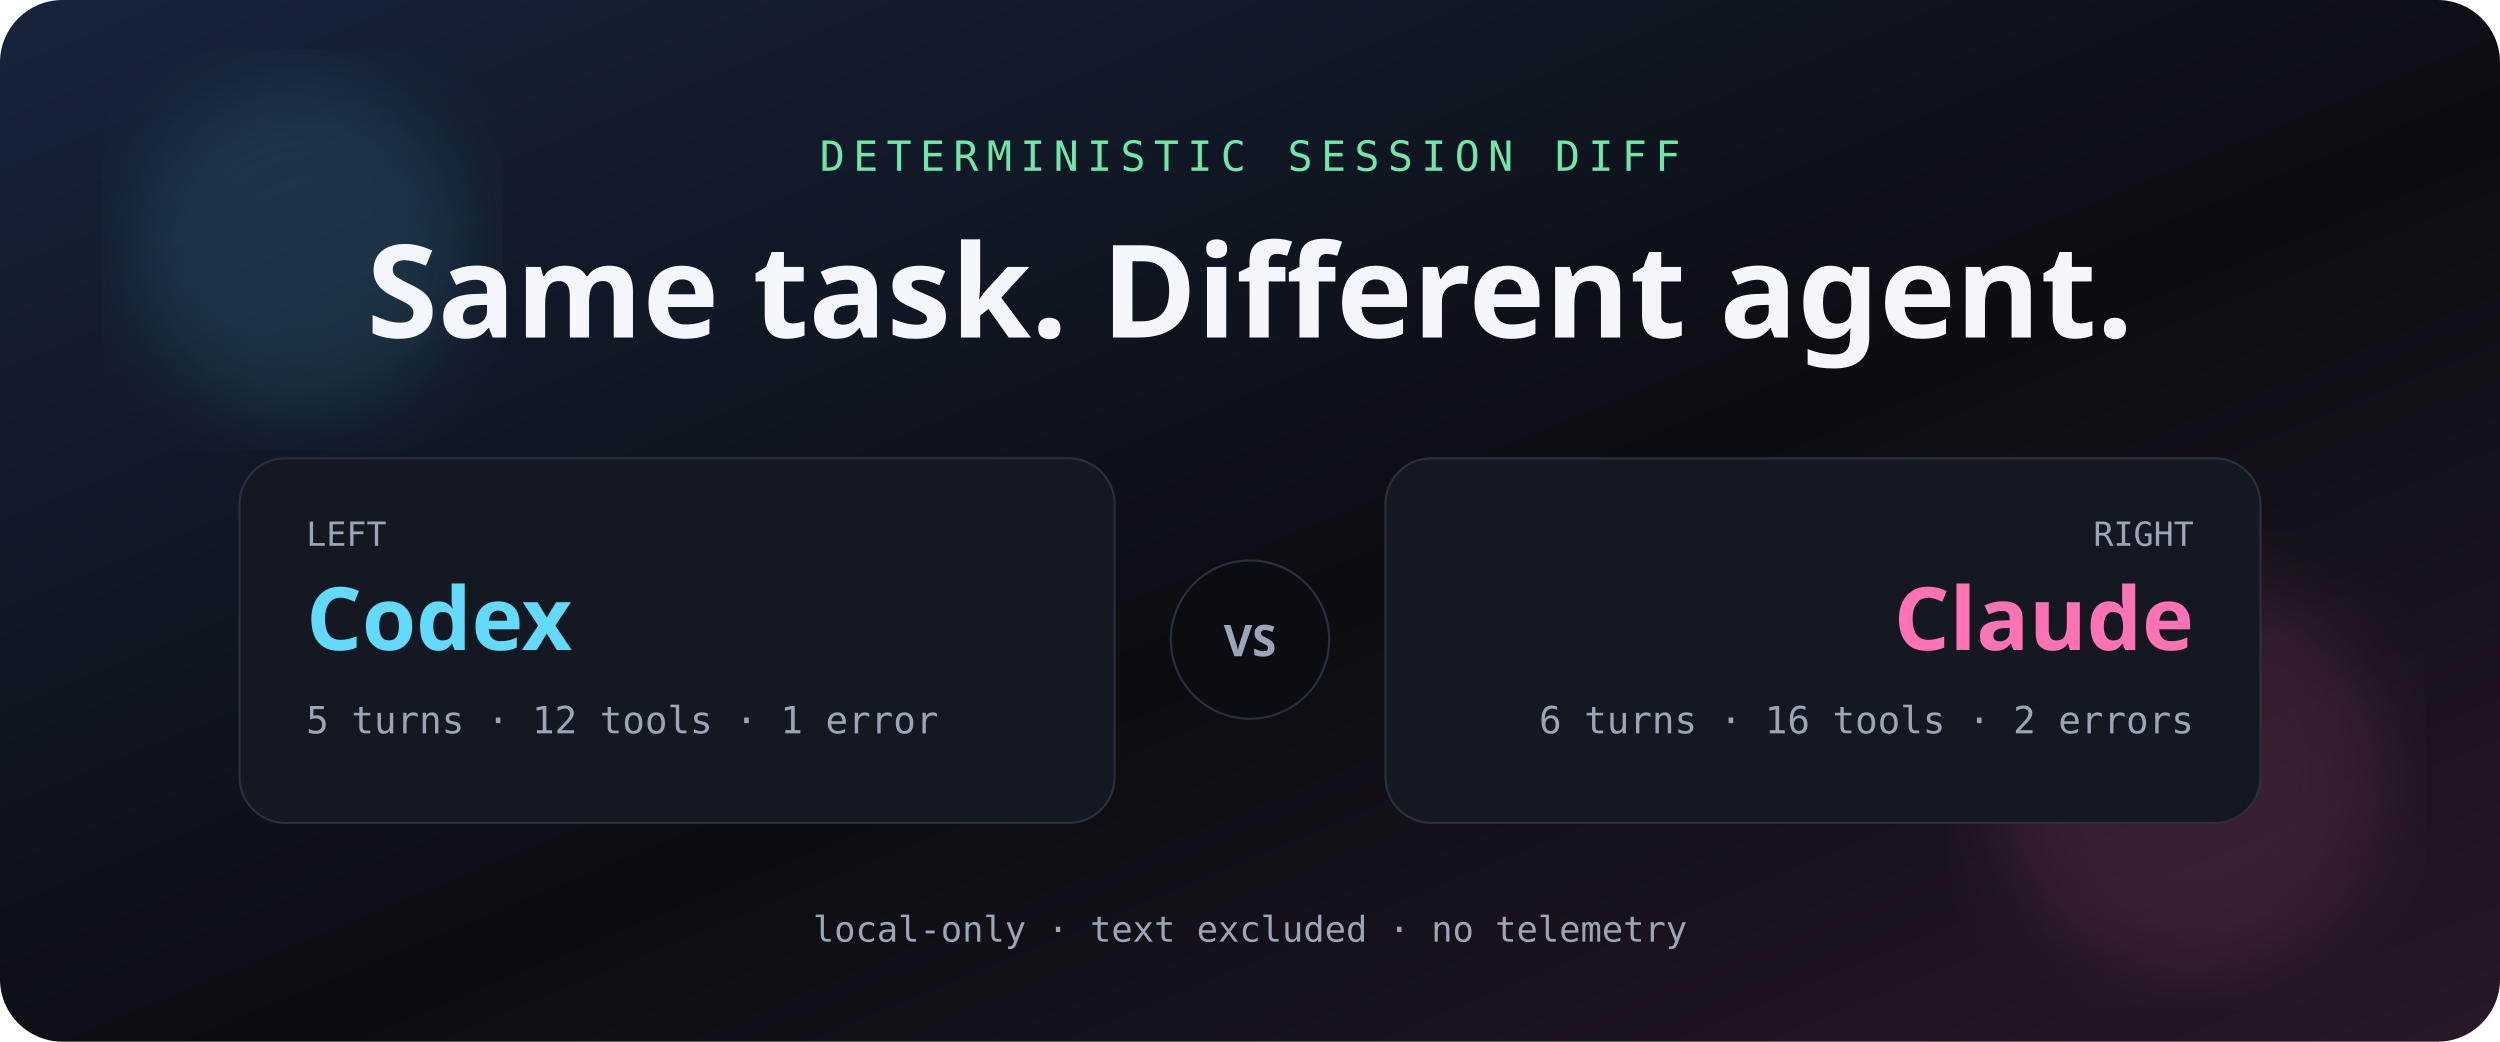
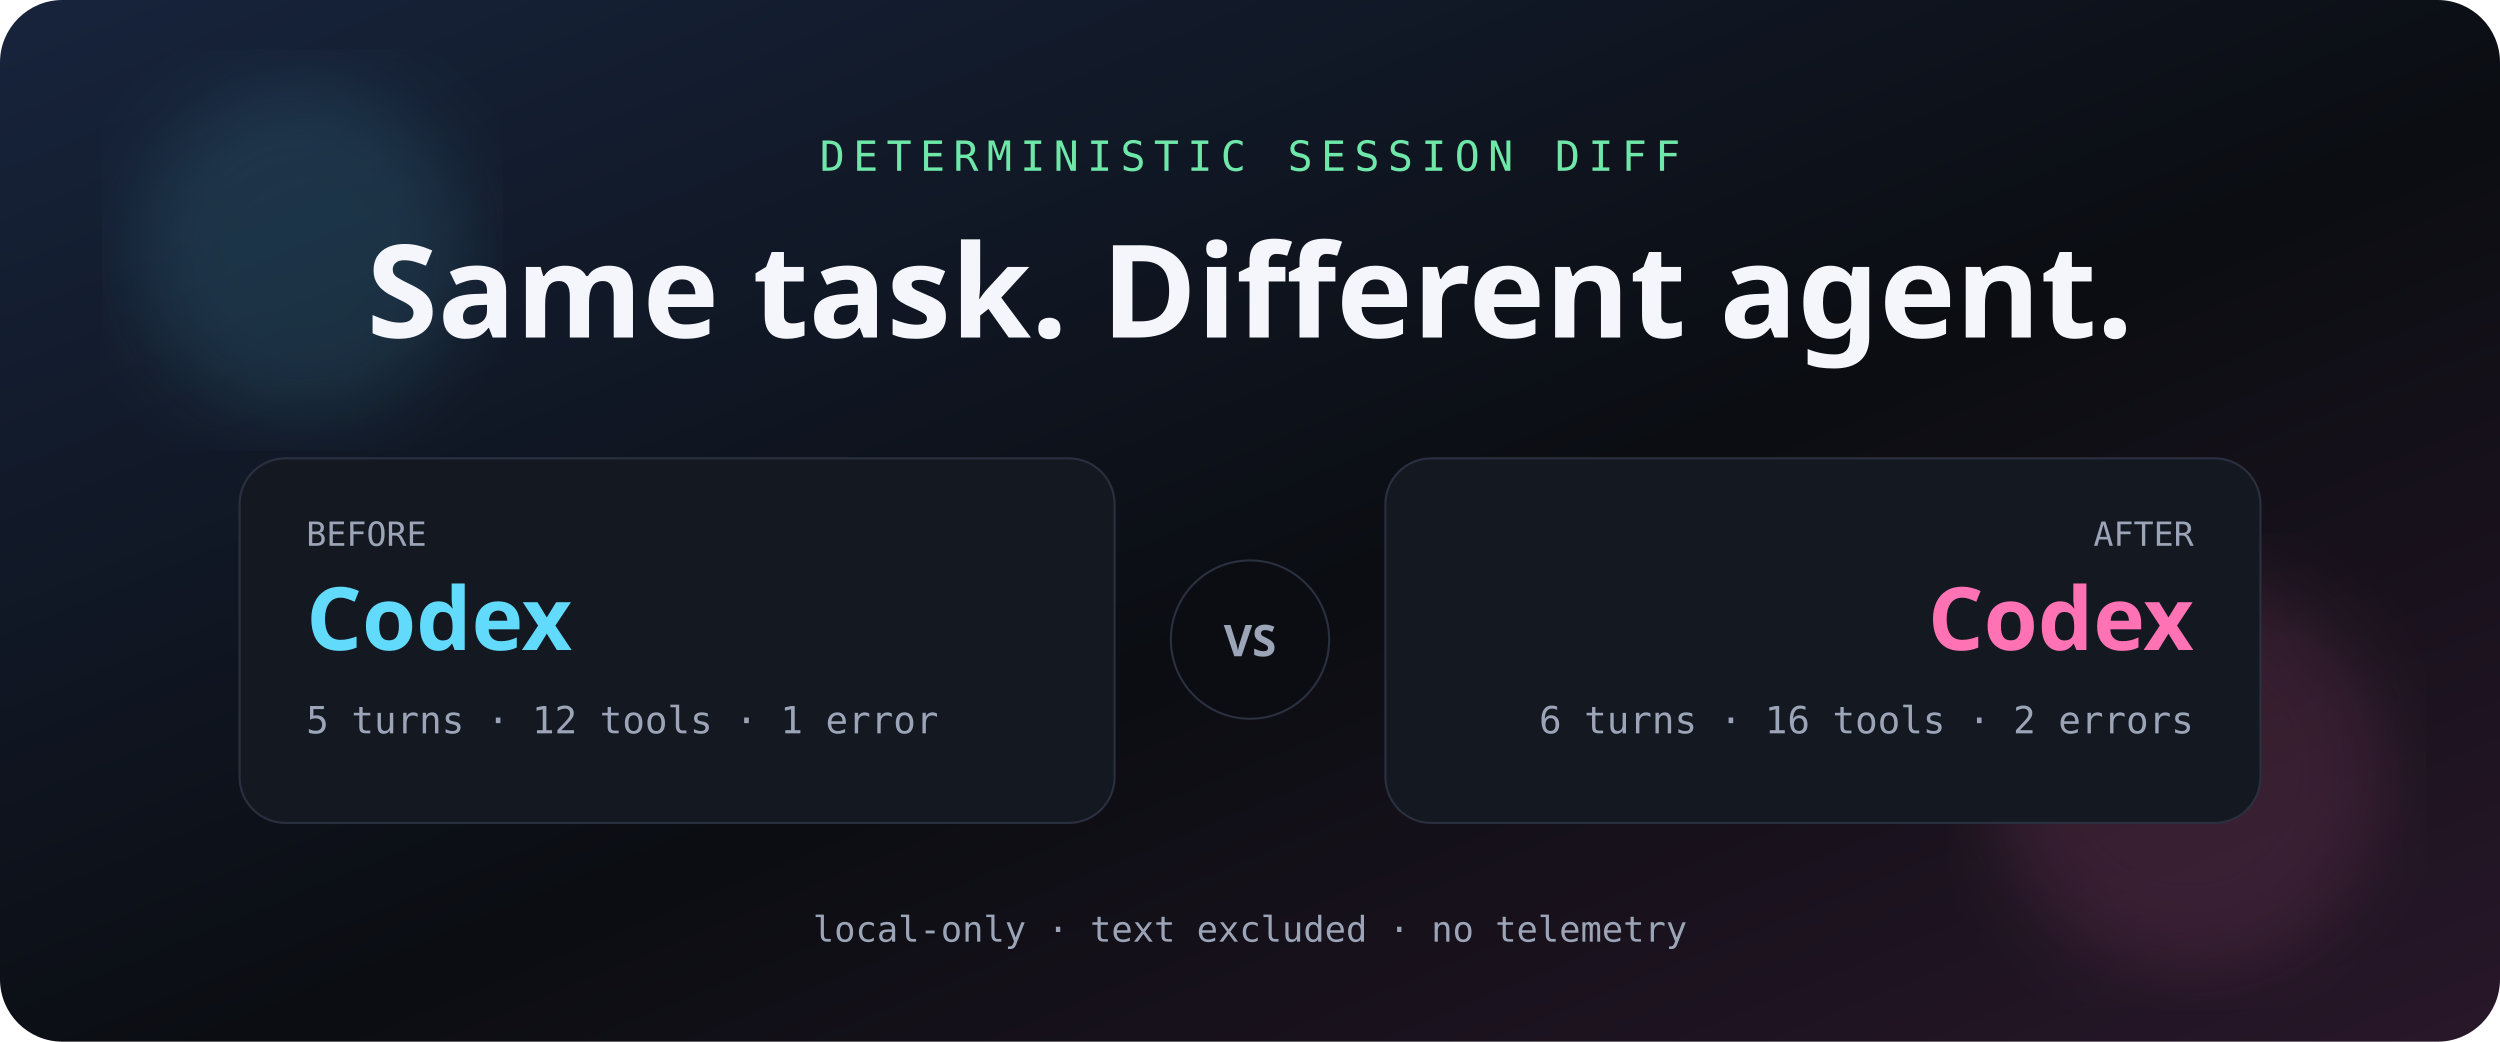
<svg xmlns="http://www.w3.org/2000/svg" width="1200" height="500" viewBox="0 0 1200 500" role="img" aria-labelledby="title desc">
  <defs>
    <linearGradient id="bg" x1="0" y1="0" x2="1" y2="1">
      <stop stop-color="#17243c" />
      <stop offset=".55" stop-color="#0b0d12" />
      <stop offset="1" stop-color="#281729" />
    </linearGradient>
    <filter id="glow">
      <feGaussianBlur stdDeviation="18" />
    </filter>
  </defs>
  <rect width="1200" height="500" rx="30" fill="url(#bg)" />
  <circle cx="145" cy="120" r="80" fill="#61dafb" opacity=".12" filter="url(#glow)" />
  <circle cx="1050" cy="370" r="95" fill="#ff73b5" opacity=".12" filter="url(#glow)" />
  <text x="600" y="82" text-anchor="middle" fill="#6ee7a8" font-family="ui-monospace,monospace" font-size="20" letter-spacing="4">DETERMINISTIC SESSION DIFF</text>
  <text x="600" y="162" text-anchor="middle" fill="#f4f6fb" font-family="system-ui,sans-serif" font-size="62" font-weight="750">Same task. Different agent.</text>
  <g transform="translate(115 220)">
    <rect width="420" height="175" rx="22" fill="#141821" stroke="#2a3040" />
-     <text x="32" y="42" fill="#9ba5b7" font-family="ui-monospace,monospace" font-size="16">LEFT</text>
+     <text x="32" y="42" fill="#9ba5b7" font-family="ui-monospace,monospace" font-size="16">BEFORE</text>
    <text x="32" y="92" fill="#61dafb" font-family="system-ui,sans-serif" font-size="42" font-weight="700">Codex</text>
    <text x="32" y="132" fill="#9ba5b7" font-family="ui-monospace,monospace" font-size="18">5 turns · 12 tools · 1 error</text>
  </g>
  <g transform="translate(665 220)">
    <rect width="420" height="175" rx="22" fill="#141821" stroke="#2a3040" />
-     <text x="388" y="42" text-anchor="end" fill="#9ba5b7" font-family="ui-monospace,monospace" font-size="16">RIGHT</text>
-     <text x="388" y="92" text-anchor="end" fill="#ff73b5" font-family="system-ui,sans-serif" font-size="42" font-weight="700">Claude</text>
+     <text x="388" y="42" text-anchor="end" fill="#9ba5b7" font-family="ui-monospace,monospace" font-size="16">AFTER</text>
+     <text x="388" y="92" text-anchor="end" fill="#ff73b5" font-family="system-ui,sans-serif" font-size="42" font-weight="700">Codex</text>
    <text x="388" y="132" text-anchor="end" fill="#9ba5b7" font-family="ui-monospace,monospace" font-size="18">6 turns · 16 tools · 2 errors</text>
  </g>
  <circle cx="600" cy="307" r="38" fill="#0b0d12" stroke="#2a3040" />
  <text x="600" y="315" text-anchor="middle" fill="#9ba5b7" font-family="system-ui,sans-serif" font-size="21" font-weight="800">VS</text>
  <text x="600" y="452" text-anchor="middle" fill="#9ba5b7" font-family="ui-monospace,monospace" font-size="17">local-only · text excluded · no telemetry</text>
</svg>
